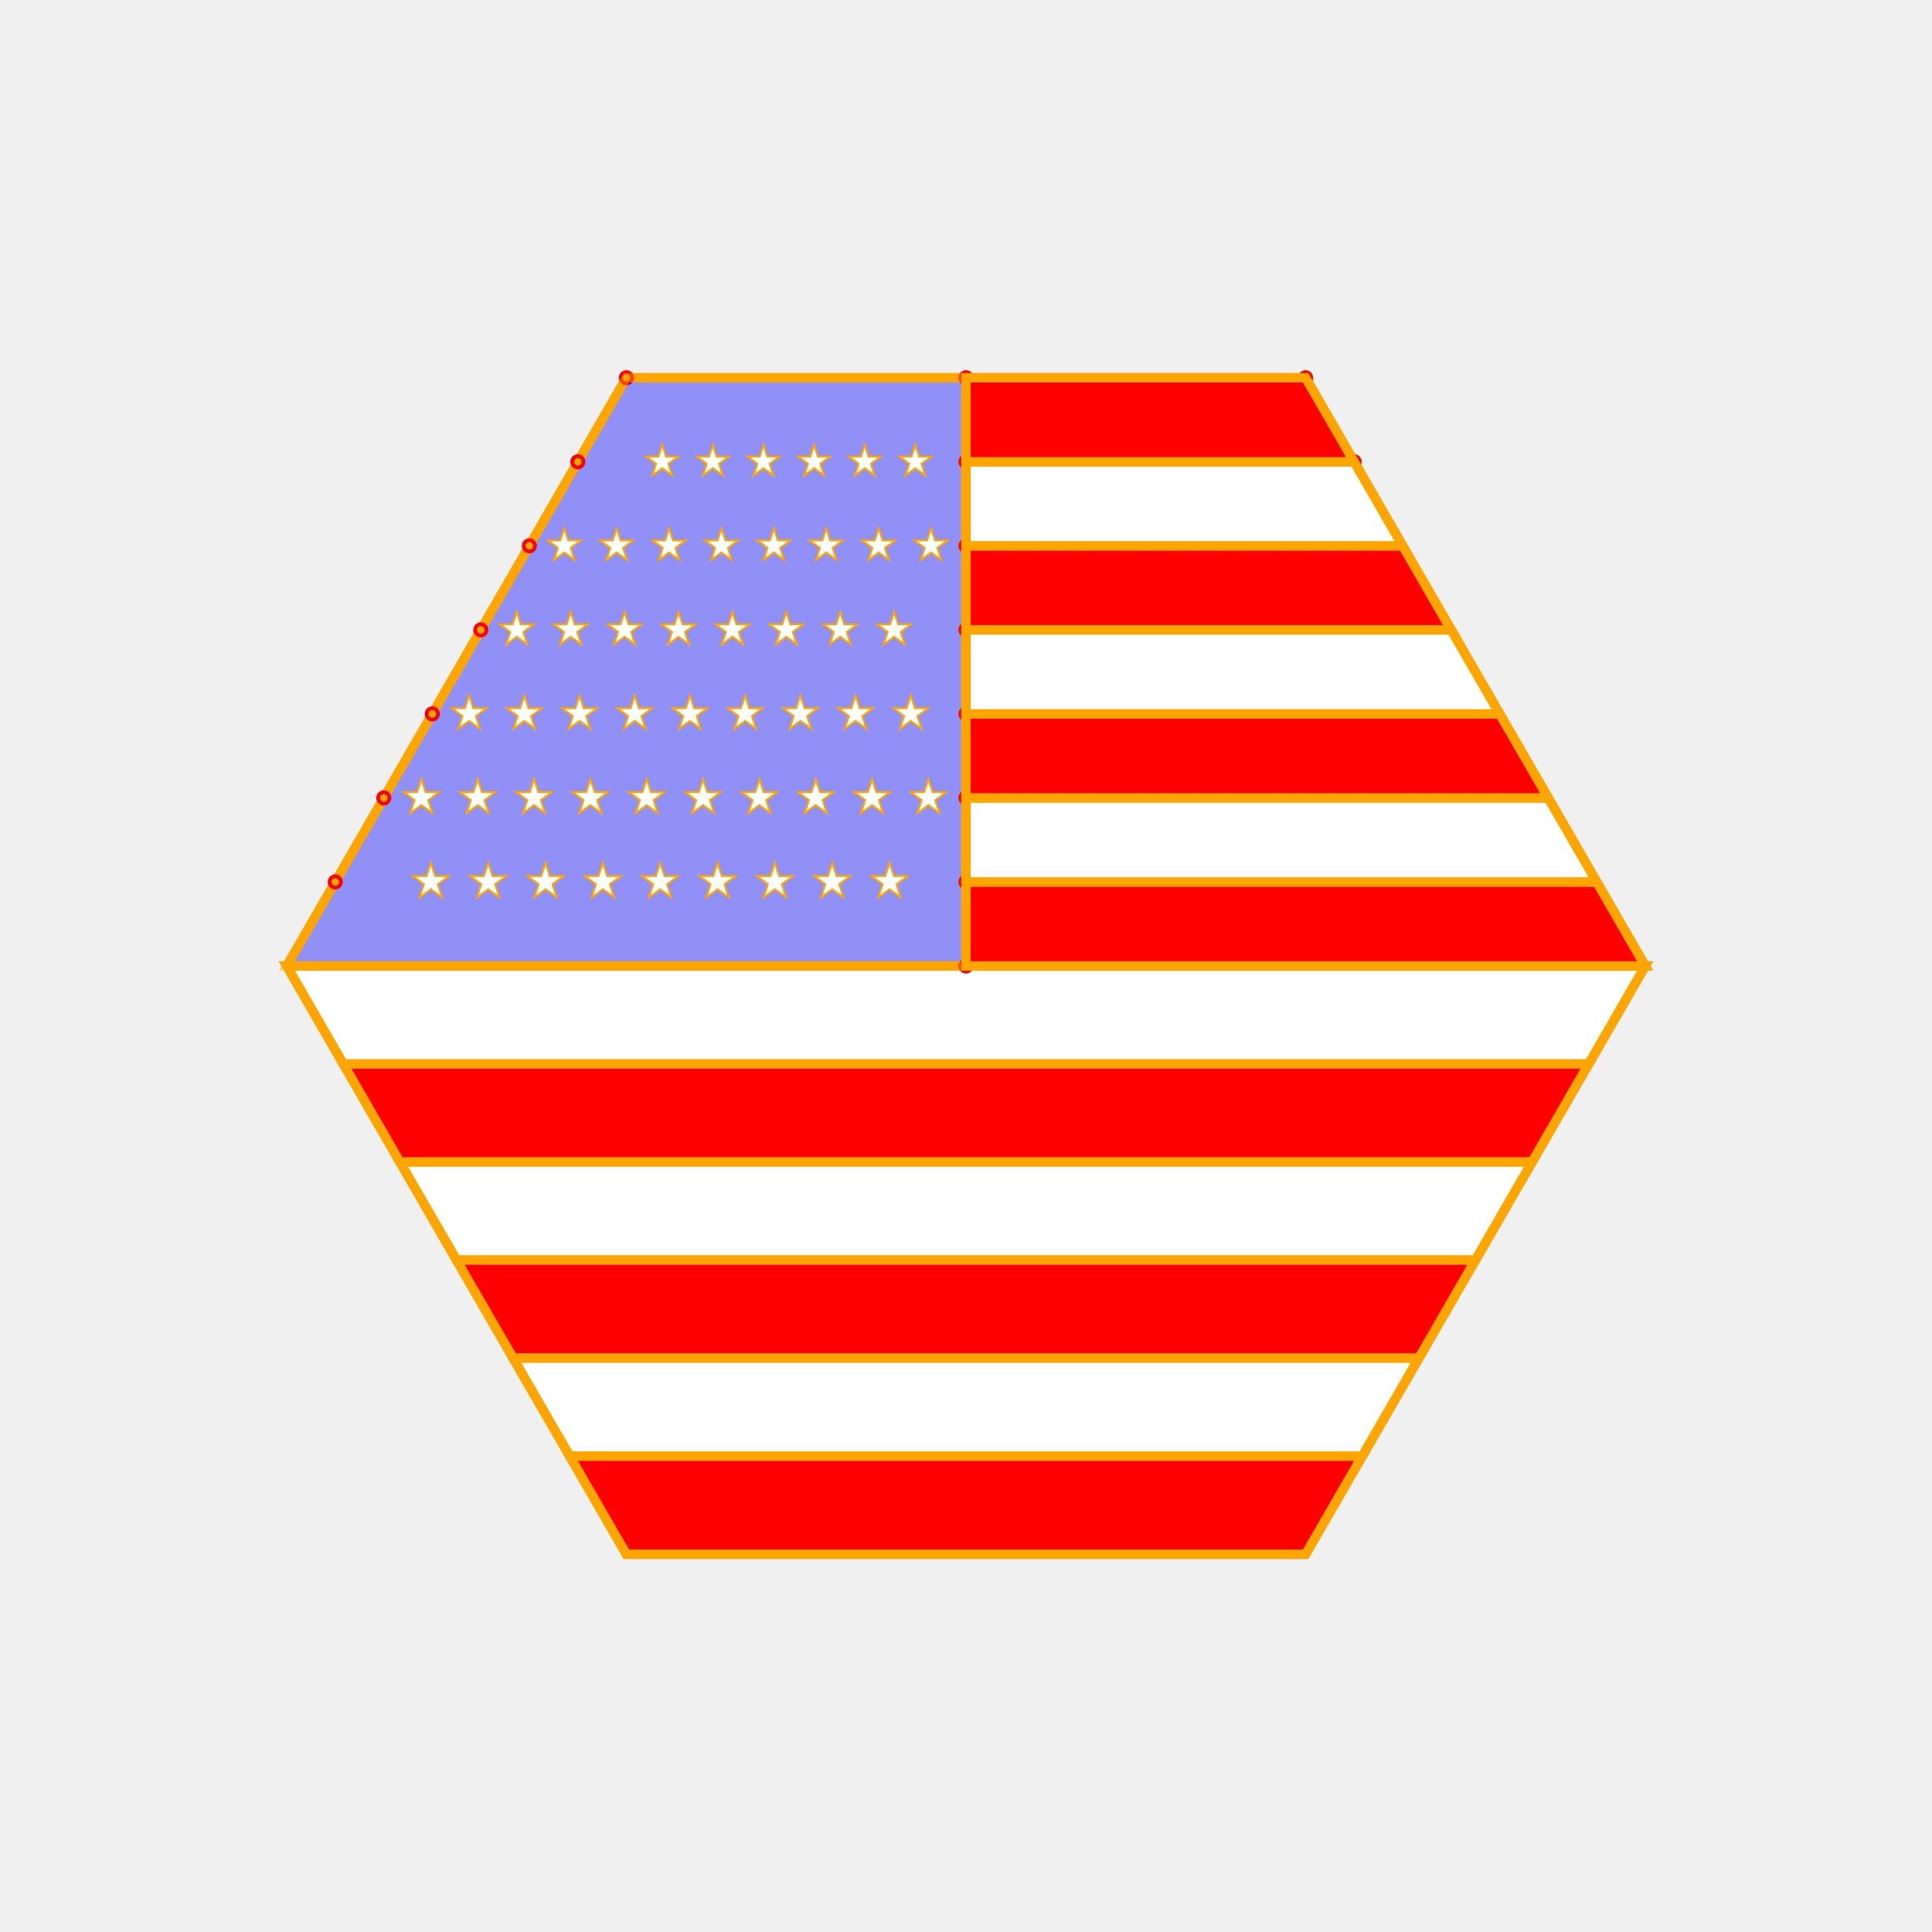
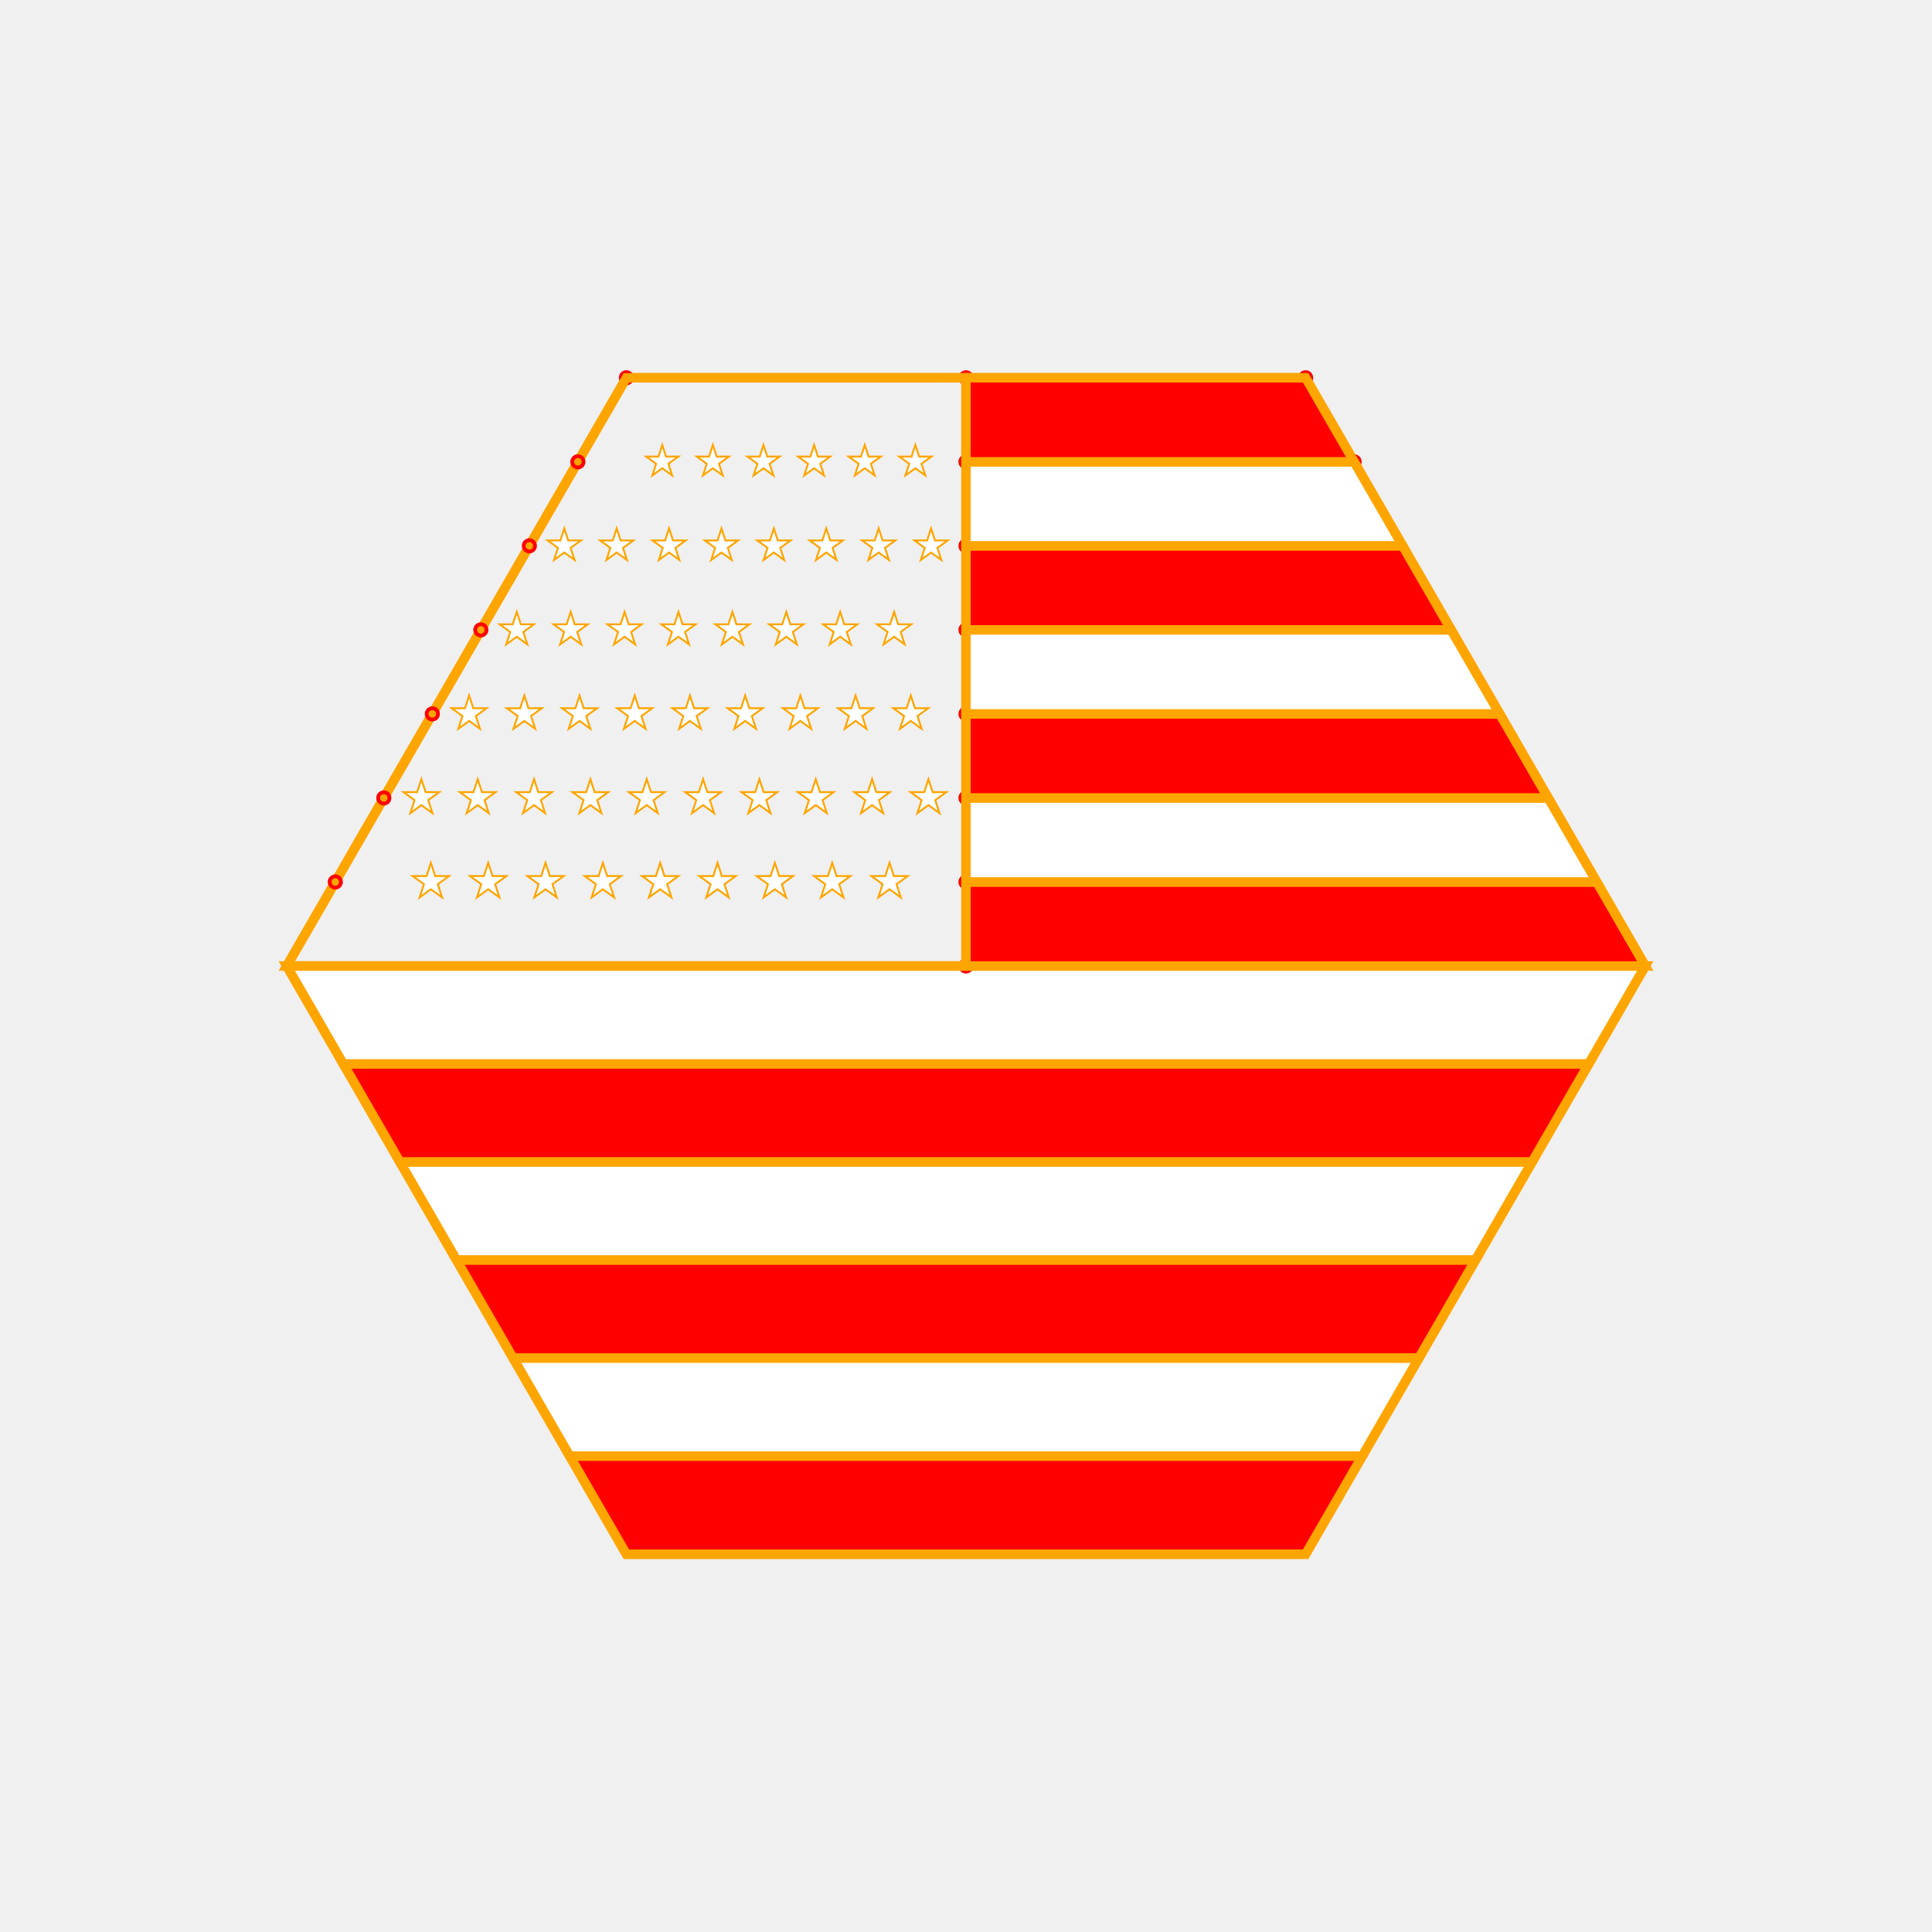
<svg xmlns="http://www.w3.org/2000/svg" width="1024" height="1024" desc="Created by KTab" version="1.2">
  <path stroke="orange" stroke-width="5" fill="none" opacity="1.0" d="M 692.0 200.231 L 332.0 200.231 L 152.0 512.0 L 332.0 823.769 L 692.0 823.769 L 872.0 512.0 Z" />
  <path stroke="orange" stroke-width="5" fill="white" opacity="1.0" d="M 182 563.962 L 842 563.962 L 872.0 512.0 L 152.0 512.0 Z" />
  <path stroke="orange" stroke-width="5" fill="red" opacity="1.0" d="M 212 615.923 L 812.0 615.923 L 842 563.962 L 182 563.962 Z" />
  <path stroke="orange" stroke-width="5" fill="white" opacity="1.0" d="M 242 667.885 L 782 667.885 L 812.0 615.923 L 212 615.923 Z" />
  <path stroke="orange" stroke-width="5" fill="red" opacity="1.0" d="M 272 719.846 L 752 719.846 L 782 667.885 L 242 667.885 Z" />
  <path stroke="orange" stroke-width="5" fill="white" opacity="1.0" d="M 302 771.808 L 722 771.808 L 752 719.846 L 272 719.846 Z" />
  <path stroke="orange" stroke-width="5" fill="red" opacity="1.0" d="M 332.0 823.769 L 692.0 823.769 L 722 771.808 L 302 771.808 Z" />
  <circle cx="692.0" cy="200.231" r="3" fill="none" stroke="red" stroke-width="2" />
  <circle cx="717.714" cy="244.769" r="3" fill="none" stroke="red" stroke-width="2" />
  <circle cx="332.0" cy="200.231" r="3" fill="none" stroke="red" stroke-width="2" />
  <circle cx="512.0" cy="512.0" r="3" fill="none" stroke="red" stroke-width="2" />
  <circle cx="512.0" cy="200.231" r="3" fill="none" stroke="red" stroke-width="2" />
-   <path stroke="orange" stroke-width="5" fill="blue" opacity="0.4" d="M 512.0 512.0 L 512.0 200.231 L 332.0 200.231 L 152.0 512.0 Z" />
+   <path stroke="orange" stroke-width="5" fill="none" opacity="1.0" d="M 512.0 512.0 L 512.0 200.231 L 332.0 200.231 L 152.0 512.0 Z" />
  <circle cx="512.0" cy="244.769" r="3" fill="none" stroke="red" stroke-width="2" />
  <circle cx="512.0" cy="289.308" r="3" fill="none" stroke="red" stroke-width="2" />
  <circle cx="512.0" cy="333.846" r="3" fill="none" stroke="red" stroke-width="2" />
  <circle cx="512.0" cy="378.385" r="3" fill="none" stroke="red" stroke-width="2" />
  <circle cx="512" cy="422.923" r="3" fill="none" stroke="red" stroke-width="2" />
  <circle cx="512" cy="467.462" r="3" fill="none" stroke="red" stroke-width="2" />
  <path stroke="orange" stroke-width="5" fill="red" opacity="1.0" d="M 872.0 512.0 L 846.286 467.462 L 512 467.462 L 512.0 512.0 Z" />
  <path stroke="orange" stroke-width="5" fill="white" opacity="1.0" d="M 846.286 467.462 L 820.571 422.923 L 512 422.923 L 512 467.462 Z" />
  <path stroke="orange" stroke-width="5" fill="red" opacity="1.0" d="M 820.571 422.923 L 794.857 378.385 L 512.0 378.385 L 512 422.923 Z" />
  <path stroke="orange" stroke-width="5" fill="white" opacity="1.0" d="M 794.857 378.385 L 769.143 333.846 L 512.0 333.846 L 512.0 378.385 Z" />
  <path stroke="orange" stroke-width="5" fill="red" opacity="1.0" d="M 769.143 333.846 L 743.429 289.308 L 512.0 289.308 L 512.0 333.846 Z" />
  <path stroke="orange" stroke-width="5" fill="white" opacity="1.0" d="M 743.429 289.308 L 717.714 244.769 L 512.0 244.769 L 512.0 289.308 Z" />
  <path stroke="orange" stroke-width="5" fill="red" opacity="1.0" d="M 717.714 244.769 L 692.0 200.231 L 512.0 200.231 L 512.0 244.769 Z" />
  <circle cx="306.286" cy="244.769" r="3" fill="none" stroke="red" stroke-width="2" />
  <circle cx="280.571" cy="289.308" r="3" fill="none" stroke="red" stroke-width="2" />
  <circle cx="254.857" cy="333.846" r="3" fill="none" stroke="red" stroke-width="2" />
  <circle cx="229.143" cy="378.385" r="3" fill="none" stroke="red" stroke-width="2" />
  <circle cx="203.429" cy="422.923" r="3" fill="none" stroke="red" stroke-width="2" />
  <circle cx="177.714" cy="467.462" r="3" fill="none" stroke="red" stroke-width="2" />
  <path stroke="orange" stroke-width="1" fill="white" opacity="1.0" d="M 228.364 457.332 L 226.089 464.331 L 218.73 464.331 L 224.684 468.657 L 222.409 475.657 L 228.364 471.331 L 234.318 475.657 L 232.044 468.657 L 237.998 464.331 L 230.638 464.331 Z" />
  <path stroke="orange" stroke-width="1" fill="white" opacity="1.0" d="M 258.753 457.332 L 256.479 464.331 L 249.119 464.331 L 255.073 468.657 L 252.799 475.657 L 258.753 471.331 L 264.707 475.657 L 262.433 468.657 L 268.387 464.331 L 261.028 464.331 Z" />
  <path stroke="orange" stroke-width="1" fill="white" opacity="1.0" d="M 289.143 457.332 L 286.869 464.331 L 279.509 464.331 L 285.463 468.657 L 283.189 475.657 L 289.143 471.331 L 295.097 475.657 L 292.823 468.657 L 298.777 464.331 L 291.417 464.331 Z" />
  <path stroke="orange" stroke-width="1" fill="white" opacity="1.0" d="M 319.532 457.332 L 317.258 464.331 L 309.898 464.331 L 315.853 468.657 L 313.578 475.657 L 319.532 471.331 L 325.487 475.657 L 323.212 468.657 L 329.167 464.331 L 321.807 464.331 Z" />
  <path stroke="orange" stroke-width="1" fill="white" opacity="1.0" d="M 349.922 457.332 L 347.648 464.331 L 340.288 464.331 L 346.242 468.657 L 343.968 475.657 L 349.922 471.331 L 355.876 475.657 L 353.602 468.657 L 359.556 464.331 L 352.196 464.331 Z" />
  <path stroke="orange" stroke-width="1" fill="white" opacity="1.0" d="M 380.312 457.332 L 378.037 464.331 L 370.678 464.331 L 376.632 468.657 L 374.358 475.657 L 380.312 471.331 L 386.266 475.657 L 383.992 468.657 L 389.946 464.331 L 382.586 464.331 Z" />
  <path stroke="orange" stroke-width="1" fill="white" opacity="1.0" d="M 410.701 457.332 L 408.427 464.331 L 401.067 464.331 L 407.021 468.657 L 404.747 475.657 L 410.701 471.331 L 416.655 475.657 L 414.381 468.657 L 420.335 464.331 L 412.976 464.331 Z" />
  <path stroke="orange" stroke-width="1" fill="white" opacity="1.0" d="M 441.091 457.332 L 438.817 464.331 L 431.457 464.331 L 437.411 468.657 L 435.137 475.657 L 441.091 471.331 L 447.045 475.657 L 444.771 468.657 L 450.725 464.331 L 443.365 464.331 Z" />
  <path stroke="orange" stroke-width="1" fill="white" opacity="1.0" d="M 471.481 457.332 L 469.206 464.331 L 461.846 464.331 L 467.801 468.657 L 465.526 475.657 L 471.481 471.331 L 477.435 475.657 L 475.16 468.657 L 481.115 464.331 L 473.755 464.331 Z" />
  <path stroke="orange" stroke-width="1" fill="white" opacity="1.0" d="M 223.336 412.969 L 221.102 419.847 L 213.87 419.847 L 219.72 424.098 L 217.486 430.976 L 223.336 426.725 L 229.187 430.976 L 226.952 424.098 L 232.803 419.847 L 225.571 419.847 Z" />
  <path stroke="orange" stroke-width="1" fill="white" opacity="1.0" d="M 253.198 412.969 L 250.963 419.847 L 243.731 419.847 L 249.582 424.098 L 247.347 430.976 L 253.198 426.725 L 259.049 430.976 L 256.814 424.098 L 262.665 419.847 L 255.433 419.847 Z" />
  <path stroke="orange" stroke-width="1" fill="white" opacity="1.0" d="M 283.06 412.969 L 280.825 419.847 L 273.593 419.847 L 279.444 424.098 L 277.209 430.976 L 283.06 426.725 L 288.911 430.976 L 286.676 424.098 L 292.527 419.847 L 285.295 419.847 Z" />
  <path stroke="orange" stroke-width="1" fill="white" opacity="1.0" d="M 312.922 412.969 L 310.687 419.847 L 303.455 419.847 L 309.306 424.098 L 307.071 430.976 L 312.922 426.725 L 318.772 430.976 L 316.538 424.098 L 322.388 419.847 L 315.156 419.847 Z" />
  <path stroke="orange" stroke-width="1" fill="white" opacity="1.0" d="M 342.783 412.969 L 340.549 419.847 L 333.317 419.847 L 339.167 424.098 L 336.933 430.976 L 342.783 426.725 L 348.634 430.976 L 346.399 424.098 L 352.25 419.847 L 345.018 419.847 Z" />
  <path stroke="orange" stroke-width="1" fill="white" opacity="1.0" d="M 372.645 412.969 L 370.41 419.847 L 363.178 419.847 L 369.029 424.098 L 366.794 430.976 L 372.645 426.725 L 378.496 430.976 L 376.261 424.098 L 382.112 419.847 L 374.88 419.847 Z" />
  <path stroke="orange" stroke-width="1" fill="white" opacity="1.0" d="M 402.507 412.969 L 400.272 419.847 L 393.04 419.847 L 398.891 424.098 L 396.656 430.976 L 402.507 426.725 L 408.358 430.976 L 406.123 424.098 L 411.974 419.847 L 404.742 419.847 Z" />
  <path stroke="orange" stroke-width="1" fill="white" opacity="1.0" d="M 432.369 412.969 L 430.134 419.847 L 422.902 419.847 L 428.753 424.098 L 426.518 430.976 L 432.369 426.725 L 438.219 430.976 L 435.985 424.098 L 441.835 419.847 L 434.603 419.847 Z" />
  <path stroke="orange" stroke-width="1" fill="white" opacity="1.0" d="M 462.23 412.969 L 459.996 419.847 L 452.764 419.847 L 458.614 424.098 L 456.38 430.976 L 462.23 426.725 L 468.081 430.976 L 465.846 424.098 L 471.697 419.847 L 464.465 419.847 Z" />
  <path stroke="orange" stroke-width="1" fill="white" opacity="1.0" d="M 492.092 412.969 L 489.857 419.847 L 482.625 419.847 L 488.476 424.098 L 486.241 430.976 L 492.092 426.725 L 497.943 430.976 L 495.708 424.098 L 501.559 419.847 L 494.327 419.847 Z" />
  <path stroke="orange" stroke-width="1" fill="white" opacity="1.0" d="M 248.65 368.631 L 246.46 375.371 L 239.374 375.371 L 245.107 379.536 L 242.917 386.276 L 248.65 382.11 L 254.383 386.276 L 252.193 379.536 L 257.927 375.371 L 250.84 375.371 Z" />
  <path stroke="orange" stroke-width="1" fill="white" opacity="1.0" d="M 277.911 368.631 L 275.721 375.371 L 268.635 375.371 L 274.368 379.536 L 272.178 386.276 L 277.911 382.11 L 283.644 386.276 L 281.455 379.536 L 287.188 375.371 L 280.101 375.371 Z" />
  <path stroke="orange" stroke-width="1" fill="white" opacity="1.0" d="M 307.172 368.631 L 304.983 375.371 L 297.896 375.371 L 303.629 379.536 L 301.439 386.276 L 307.172 382.11 L 312.905 386.276 L 310.716 379.536 L 316.449 375.371 L 309.362 375.371 Z" />
  <path stroke="orange" stroke-width="1" fill="white" opacity="1.0" d="M 336.433 368.631 L 334.244 375.371 L 327.157 375.371 L 332.89 379.536 L 330.7 386.276 L 336.433 382.11 L 342.167 386.276 L 339.977 379.536 L 345.71 375.371 L 338.623 375.371 Z" />
  <path stroke="orange" stroke-width="1" fill="white" opacity="1.0" d="M 365.695 368.631 L 363.505 375.371 L 356.418 375.371 L 362.151 379.536 L 359.962 386.276 L 365.695 382.11 L 371.428 386.276 L 369.238 379.536 L 374.971 375.371 L 367.884 375.371 Z" />
  <path stroke="orange" stroke-width="1" fill="white" opacity="1.0" d="M 394.956 368.631 L 392.766 375.371 L 385.679 375.371 L 391.412 379.536 L 389.223 386.276 L 394.956 382.11 L 400.689 386.276 L 398.499 379.536 L 404.232 375.371 L 397.146 375.371 Z" />
  <path stroke="orange" stroke-width="1" fill="white" opacity="1.0" d="M 424.217 368.631 L 422.027 375.371 L 414.94 375.371 L 420.674 379.536 L 418.484 386.276 L 424.217 382.11 L 429.95 386.276 L 427.76 379.536 L 433.493 375.371 L 426.407 375.371 Z" />
  <path stroke="orange" stroke-width="1" fill="white" opacity="1.0" d="M 453.478 368.631 L 451.288 375.371 L 444.202 375.371 L 449.935 379.536 L 447.745 386.276 L 453.478 382.11 L 459.211 386.276 L 457.021 379.536 L 462.754 375.371 L 455.668 375.371 Z" />
  <path stroke="orange" stroke-width="1" fill="white" opacity="1.0" d="M 482.739 368.631 L 480.549 375.371 L 473.463 375.371 L 479.196 379.536 L 477.006 386.276 L 482.739 382.11 L 488.472 386.276 L 486.282 379.536 L 492.015 375.371 L 484.929 375.371 Z" />
  <path stroke="orange" stroke-width="1" fill="white" opacity="1.0" d="M 273.905 324.322 L 271.767 330.903 L 264.847 330.903 L 270.445 334.97 L 268.307 341.551 L 273.905 337.484 L 279.503 341.551 L 277.364 334.97 L 282.962 330.903 L 276.043 330.903 Z" />
  <path stroke="orange" stroke-width="1" fill="white" opacity="1.0" d="M 302.476 324.322 L 300.338 330.903 L 293.419 330.903 L 299.016 334.97 L 296.878 341.551 L 302.476 337.484 L 308.074 341.551 L 305.936 334.97 L 311.534 330.903 L 304.614 330.903 Z" />
  <path stroke="orange" stroke-width="1" fill="white" opacity="1.0" d="M 331.048 324.322 L 328.909 330.903 L 321.99 330.903 L 327.588 334.97 L 325.45 341.551 L 331.048 337.484 L 336.646 341.551 L 334.507 334.97 L 340.105 330.903 L 333.186 330.903 Z" />
  <path stroke="orange" stroke-width="1" fill="white" opacity="1.0" d="M 359.619 324.322 L 357.481 330.903 L 350.561 330.903 L 356.159 334.97 L 354.021 341.551 L 359.619 337.484 L 365.217 341.551 L 363.079 334.97 L 368.677 330.903 L 361.757 330.903 Z" />
  <path stroke="orange" stroke-width="1" fill="white" opacity="1.0" d="M 388.19 324.322 L 386.052 330.903 L 379.133 330.903 L 384.731 334.97 L 382.593 341.551 L 388.19 337.484 L 393.788 341.551 L 391.65 334.97 L 397.248 330.903 L 390.329 330.903 Z" />
  <path stroke="orange" stroke-width="1" fill="white" opacity="1.0" d="M 416.762 324.322 L 414.624 330.903 L 407.704 330.903 L 413.302 334.97 L 411.164 341.551 L 416.762 337.484 L 422.36 341.551 L 420.222 334.97 L 425.82 330.903 L 418.9 330.903 Z" />
  <path stroke="orange" stroke-width="1" fill="white" opacity="1.0" d="M 445.333 324.322 L 443.195 330.903 L 436.276 330.903 L 441.874 334.97 L 439.735 341.551 L 445.333 337.484 L 450.931 341.551 L 448.793 334.97 L 454.391 330.903 L 447.472 330.903 Z" />
  <path stroke="orange" stroke-width="1" fill="white" opacity="1.0" d="M 473.905 324.322 L 471.767 330.903 L 464.847 330.903 L 470.445 334.97 L 468.307 341.551 L 473.905 337.484 L 479.503 341.551 L 477.364 334.97 L 482.962 330.903 L 476.043 330.903 Z" />
  <path stroke="orange" stroke-width="1" fill="white" opacity="1.0" d="M 299.086 280.051 L 297.007 286.447 L 290.282 286.447 L 295.723 290.4 L 293.645 296.797 L 299.086 292.844 L 304.527 296.797 L 302.449 290.4 L 307.89 286.447 L 301.164 286.447 Z" />
  <path stroke="orange" stroke-width="1" fill="white" opacity="1.0" d="M 326.857 280.051 L 324.779 286.447 L 318.053 286.447 L 323.494 290.4 L 321.416 296.797 L 326.857 292.844 L 332.298 296.797 L 330.22 290.4 L 335.661 286.447 L 328.936 286.447 Z" />
  <path stroke="orange" stroke-width="1" fill="white" opacity="1.0" d="M 354.629 280.051 L 352.55 286.447 L 345.825 286.447 L 351.266 290.4 L 349.187 296.797 L 354.629 292.844 L 360.07 296.797 L 357.991 290.4 L 363.433 286.447 L 356.707 286.447 Z" />
  <path stroke="orange" stroke-width="1" fill="white" opacity="1.0" d="M 382.4 280.051 L 380.322 286.447 L 373.596 286.447 L 379.037 290.4 L 376.959 296.797 L 382.4 292.844 L 387.841 296.797 L 385.763 290.4 L 391.204 286.447 L 384.478 286.447 Z" />
  <path stroke="orange" stroke-width="1" fill="white" opacity="1.0" d="M 410.171 280.051 L 408.093 286.447 L 401.367 286.447 L 406.809 290.4 L 404.73 296.797 L 410.171 292.844 L 415.613 296.797 L 413.534 290.4 L 418.975 286.447 L 412.25 286.447 Z" />
  <path stroke="orange" stroke-width="1" fill="white" opacity="1.0" d="M 437.943 280.051 L 435.864 286.447 L 429.139 286.447 L 434.58 290.4 L 432.502 296.797 L 437.943 292.844 L 443.384 296.797 L 441.306 290.4 L 446.747 286.447 L 440.021 286.447 Z" />
  <path stroke="orange" stroke-width="1" fill="white" opacity="1.0" d="M 465.714 280.051 L 463.636 286.447 L 456.91 286.447 L 462.351 290.4 L 460.273 296.797 L 465.714 292.844 L 471.155 296.797 L 469.077 290.4 L 474.518 286.447 L 467.793 286.447 Z" />
  <path stroke="orange" stroke-width="1" fill="white" opacity="1.0" d="M 493.486 280.051 L 491.407 286.447 L 484.682 286.447 L 490.123 290.4 L 488.045 296.797 L 493.486 292.844 L 498.927 296.797 L 496.849 290.4 L 502.29 286.447 L 495.564 286.447 Z" />
  <path stroke="orange" stroke-width="1" fill="white" opacity="1.0" d="M 351.006 235.825 L 348.998 242.005 L 342.5 242.005 L 347.757 245.825 L 345.749 252.005 L 351.006 248.186 L 356.263 252.005 L 354.255 245.825 L 359.513 242.005 L 353.014 242.005 Z" />
  <path stroke="orange" stroke-width="1" fill="white" opacity="1.0" d="M 377.839 235.825 L 375.83 242.005 L 369.332 242.005 L 374.589 245.825 L 372.581 252.005 L 377.839 248.186 L 383.096 252.005 L 381.088 245.825 L 386.345 242.005 L 379.847 242.005 Z" />
  <path stroke="orange" stroke-width="1" fill="white" opacity="1.0" d="M 404.671 235.825 L 402.663 242.005 L 396.164 242.005 L 401.422 245.825 L 399.414 252.005 L 404.671 248.186 L 409.928 252.005 L 407.92 245.825 L 413.177 242.005 L 406.679 242.005 Z" />
  <path stroke="orange" stroke-width="1" fill="white" opacity="1.0" d="M 431.503 235.825 L 429.495 242.005 L 422.997 242.005 L 428.254 245.825 L 426.246 252.005 L 431.503 248.186 L 436.76 252.005 L 434.752 245.825 L 440.009 242.005 L 433.511 242.005 Z" />
  <path stroke="orange" stroke-width="1" fill="white" opacity="1.0" d="M 458.335 235.825 L 456.327 242.005 L 449.829 242.005 L 455.086 245.825 L 453.078 252.005 L 458.335 248.186 L 463.593 252.005 L 461.585 245.825 L 466.842 242.005 L 460.343 242.005 Z" />
  <path stroke="orange" stroke-width="1" fill="white" opacity="1.0" d="M 485.168 235.825 L 483.16 242.005 L 476.661 242.005 L 481.919 245.825 L 479.91 252.005 L 485.168 248.186 L 490.425 252.005 L 488.417 245.825 L 493.674 242.005 L 487.176 242.005 Z" />
</svg>
